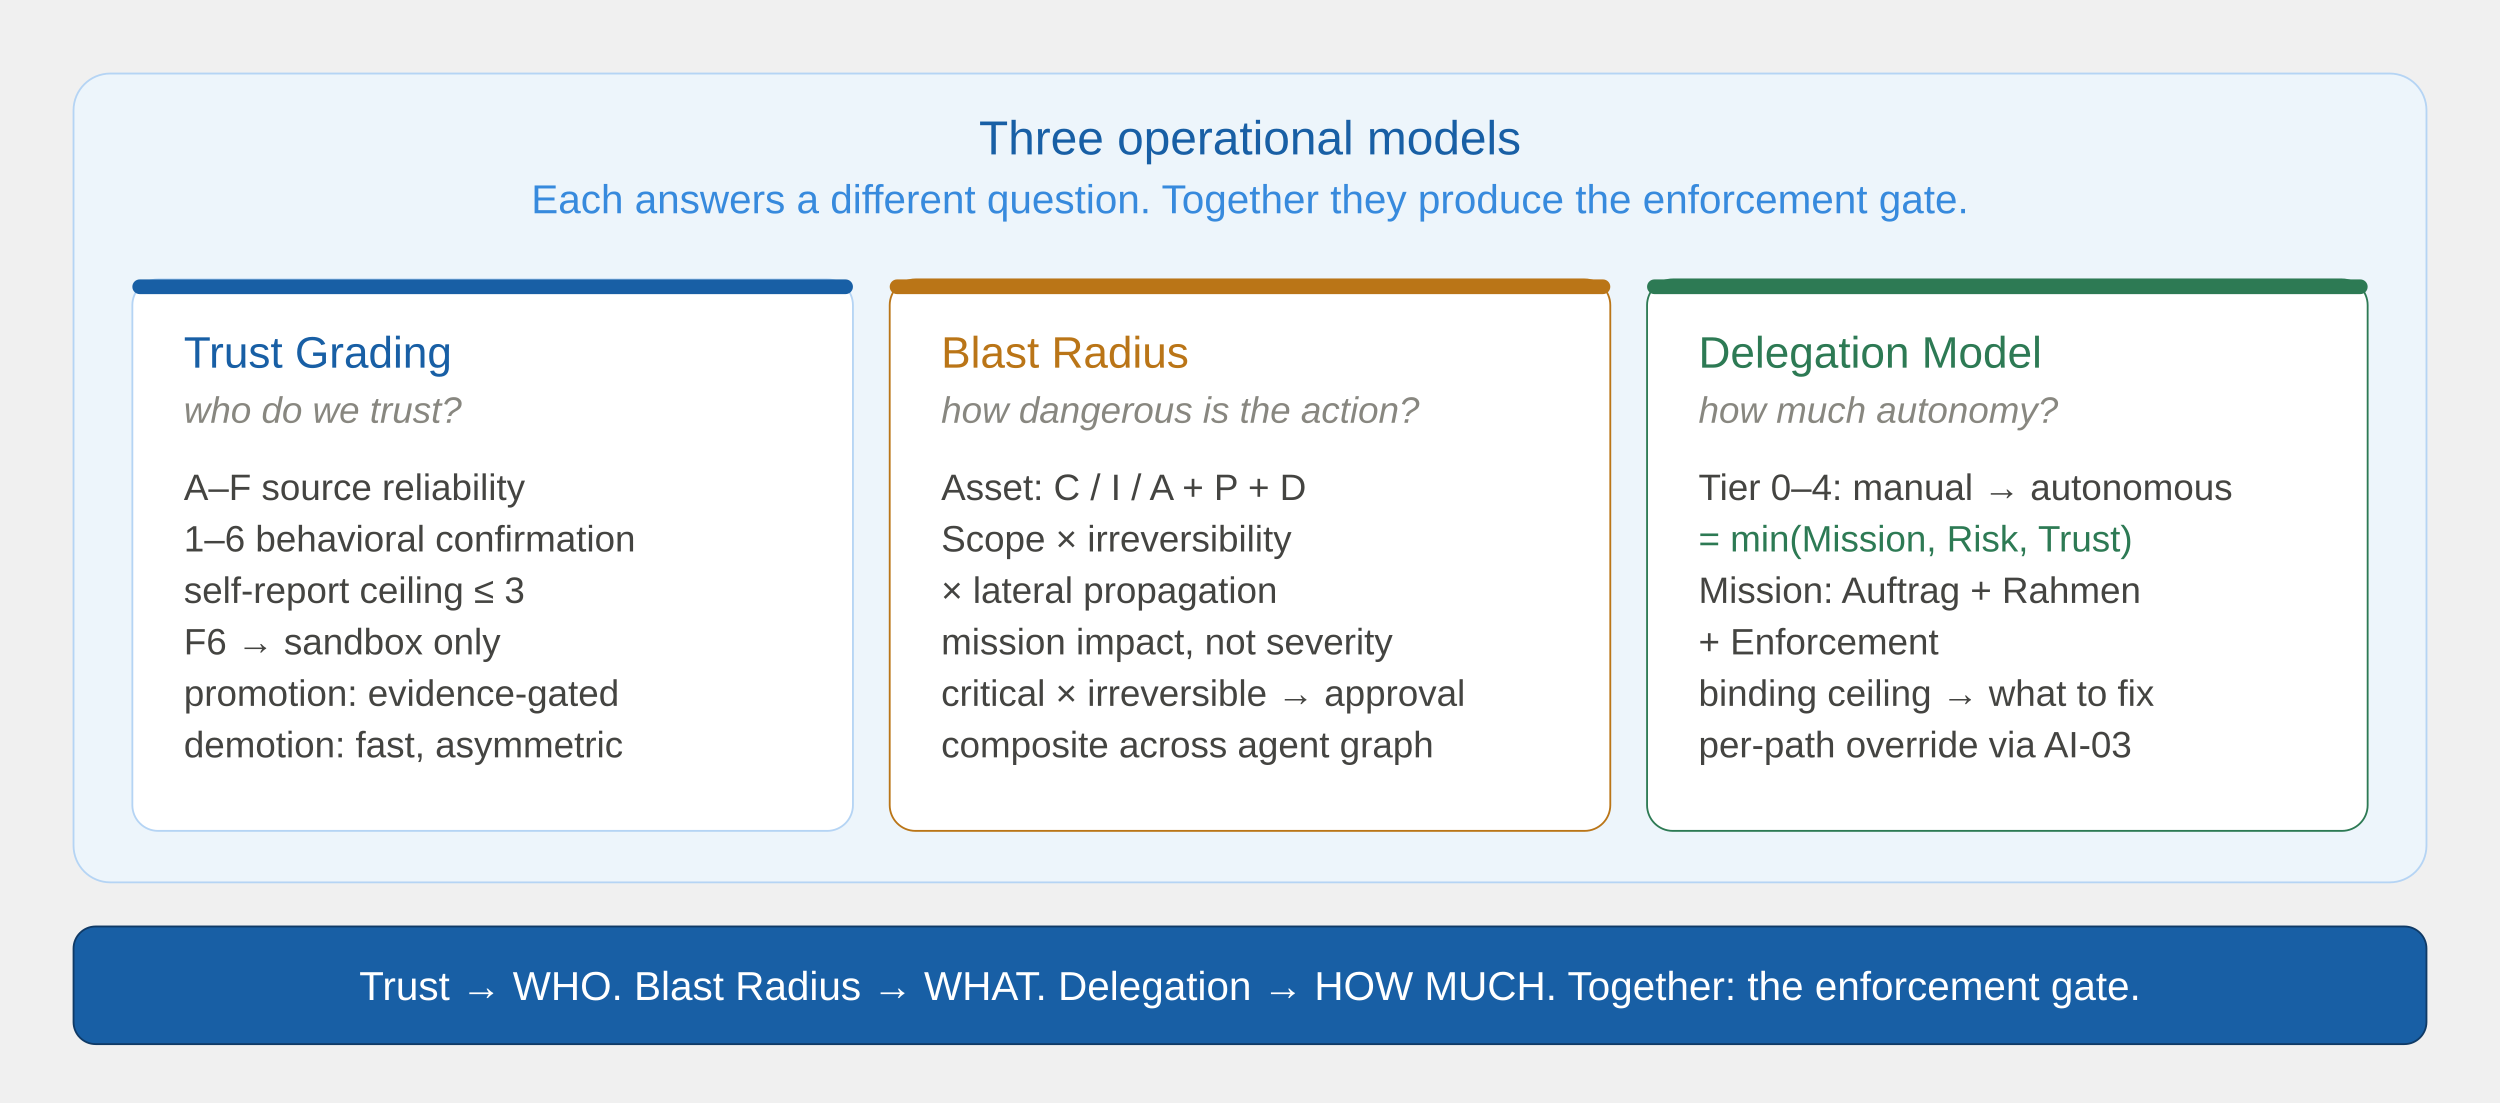
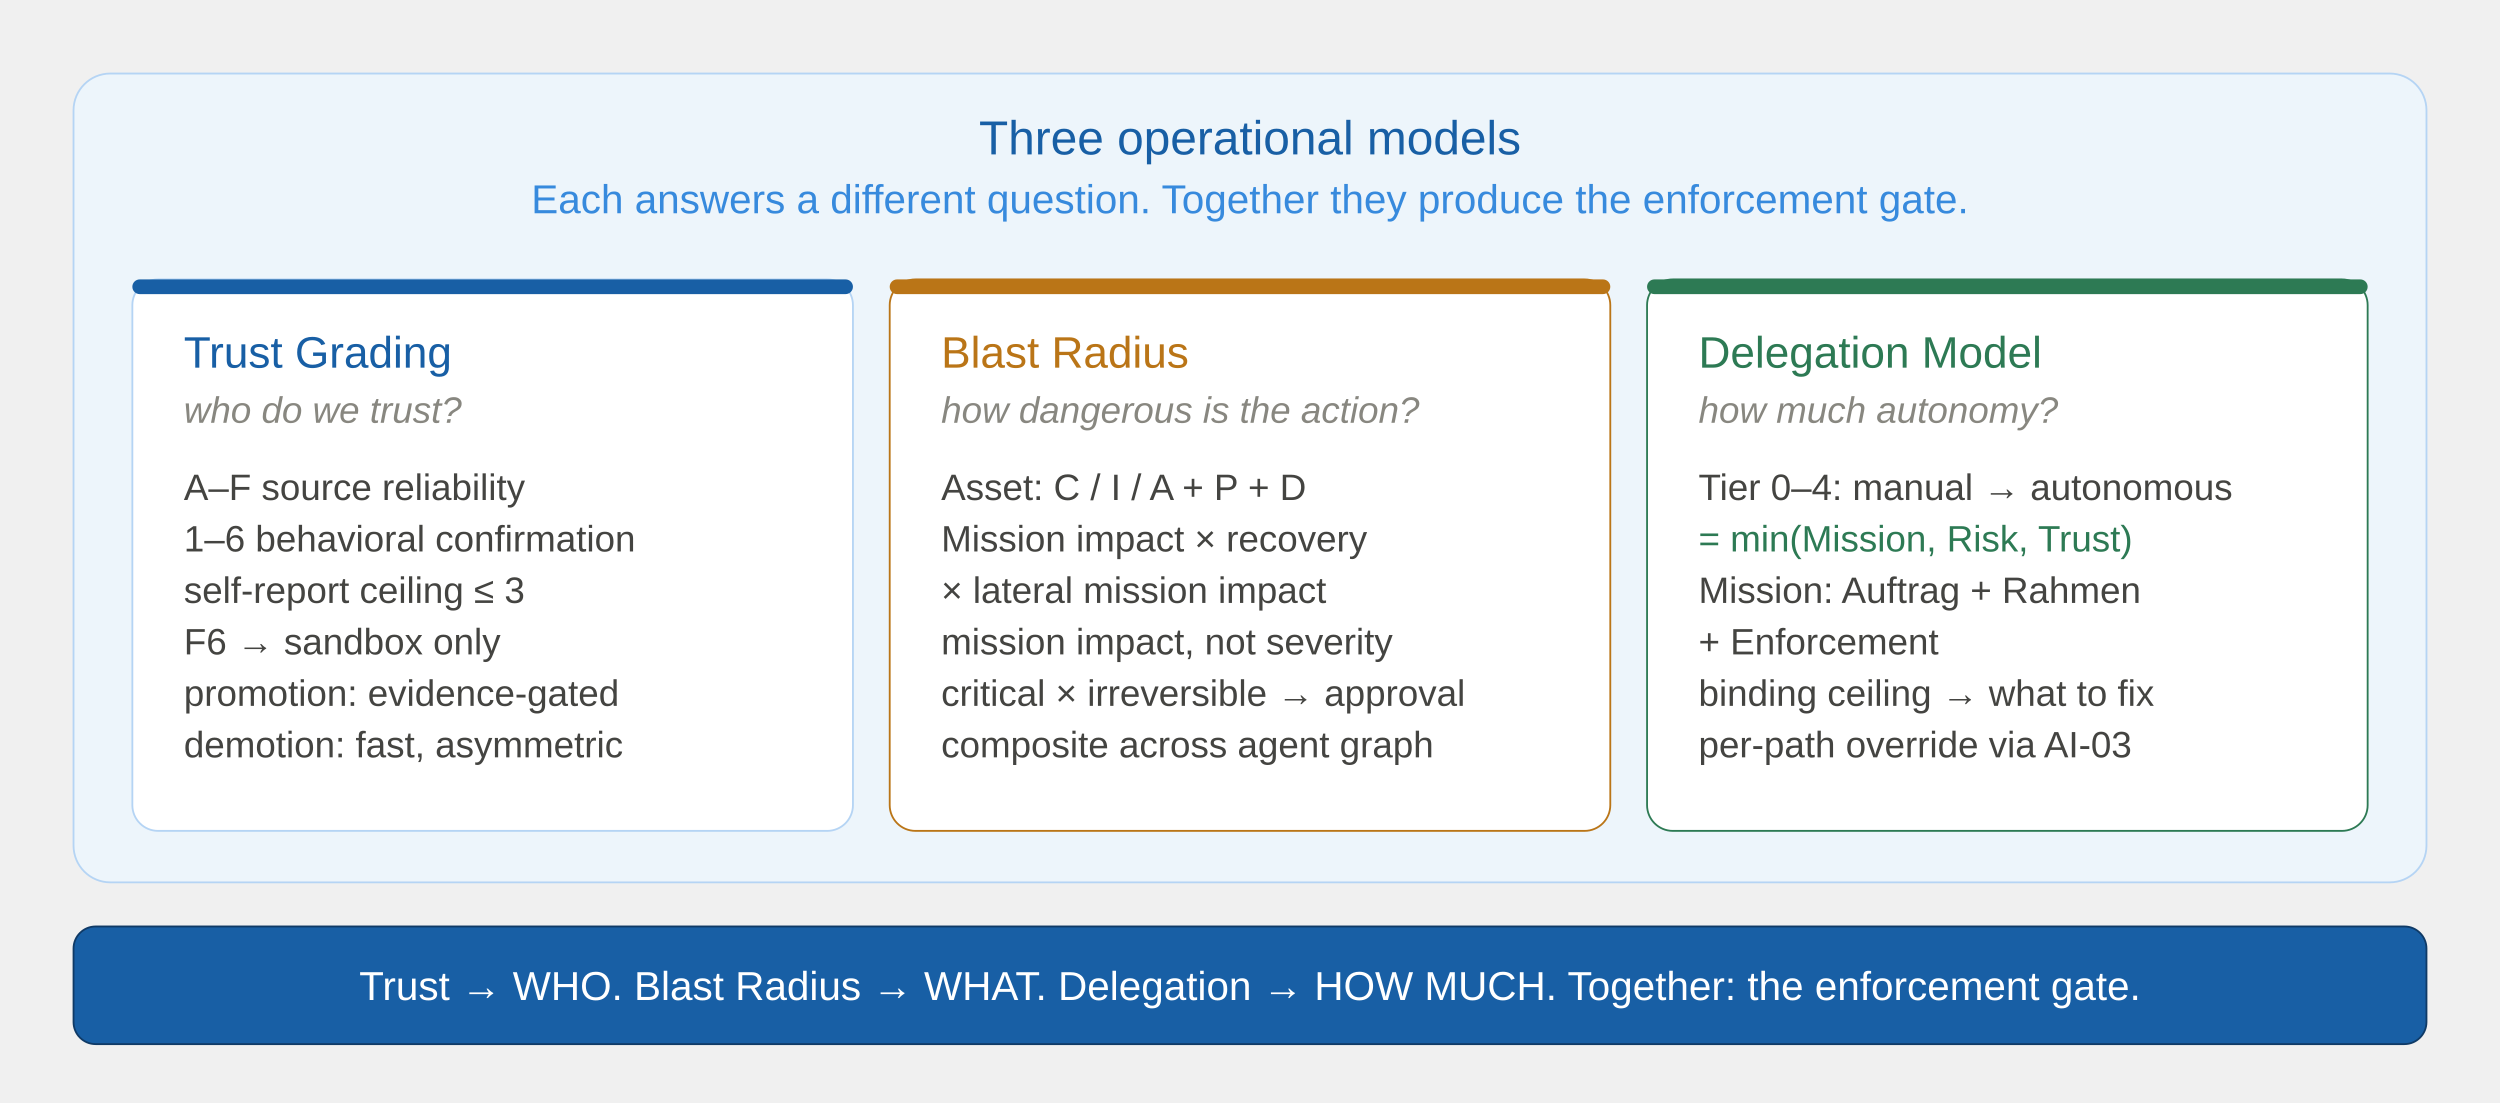
<svg xmlns="http://www.w3.org/2000/svg" width="680" height="300" viewBox="0 0 680 300" role="img">
  <rect x="20" y="20" width="640" height="220" rx="10" fill="#edf5fb" stroke="#b5d4f4" stroke-width="0.5" />
  <text x="340" y="42" text-anchor="middle" font-family="Arial, sans-serif" font-size="13" font-weight="500" fill="#185fa5">Three operational models</text>
  <text x="340" y="58" text-anchor="middle" font-family="Arial, sans-serif" font-size="11" fill="#378add">Each answers a different question. Together they produce the enforcement gate.</text>
  <rect x="36" y="76" width="196" height="150" rx="7" fill="#ffffff" stroke="#b5d4f4" stroke-width="0.5" />
  <rect x="36" y="76" width="196" height="4" rx="2" fill="#185fa5" />
  <text x="50" y="100" font-family="Arial, sans-serif" font-size="12" font-weight="500" fill="#185fa5">Trust Grading</text>
  <text x="50" y="115" font-family="Arial, sans-serif" font-size="10" font-style="italic" fill="#888780">who do we trust?</text>
  <text x="50" y="136" font-family="Arial, sans-serif" font-size="10" fill="#444441">A–F source reliability</text>
  <text x="50" y="150" font-family="Arial, sans-serif" font-size="10" fill="#444441">1–6 behavioral confirmation</text>
  <text x="50" y="164" font-family="Arial, sans-serif" font-size="10" fill="#444441">self-report ceiling ≤ 3</text>
  <text x="50" y="178" font-family="Arial, sans-serif" font-size="10" fill="#444441">F6 → sandbox only</text>
  <text x="50" y="192" font-family="Arial, sans-serif" font-size="10" fill="#444441">promotion: evidence-gated</text>
  <text x="50" y="206" font-family="Arial, sans-serif" font-size="10" fill="#444441">demotion: fast, asymmetric</text>
  <rect x="242" y="76" width="196" height="150" rx="7" fill="#ffffff" stroke="#ba7517" stroke-width="0.5" />
  <rect x="242" y="76" width="196" height="4" rx="2" fill="#ba7517" />
  <text x="256" y="100" font-family="Arial, sans-serif" font-size="12" font-weight="500" fill="#ba7517">Blast Radius</text>
  <text x="256" y="115" font-family="Arial, sans-serif" font-size="10" font-style="italic" fill="#888780">how dangerous is the action?</text>
  <text x="256" y="136" font-family="Arial, sans-serif" font-size="10" fill="#444441">Asset: C / I / A + P + D</text>
-   <text x="256" y="150" font-family="Arial, sans-serif" font-size="10" fill="#444441">Scope × irreversibility</text>
-   <text x="256" y="164" font-family="Arial, sans-serif" font-size="10" fill="#444441">  × lateral propagation</text>
+   <text x="256" y="150" font-family="Arial, sans-serif" font-size="10" fill="#444441">Mission impact × recovery</text>
+   <text x="256" y="164" font-family="Arial, sans-serif" font-size="10" fill="#444441">  × lateral mission impact</text>
  <text x="256" y="178" font-family="Arial, sans-serif" font-size="10" fill="#444441">mission impact, not severity</text>
  <text x="256" y="192" font-family="Arial, sans-serif" font-size="10" fill="#444441">critical × irreversible → approval</text>
  <text x="256" y="206" font-family="Arial, sans-serif" font-size="10" fill="#444441">composite across agent graph</text>
  <rect x="448" y="76" width="196" height="150" rx="7" fill="#ffffff" stroke="#2d7a54" stroke-width="0.5" />
  <rect x="448" y="76" width="196" height="4" rx="2" fill="#2d7a54" />
  <text x="462" y="100" font-family="Arial, sans-serif" font-size="12" font-weight="500" fill="#2d7a54">Delegation Model</text>
  <text x="462" y="115" font-family="Arial, sans-serif" font-size="10" font-style="italic" fill="#888780">how much autonomy?</text>
  <text x="462" y="136" font-family="Arial, sans-serif" font-size="10" fill="#444441">Tier 0–4: manual → autonomous</text>
  <text x="462" y="150" font-family="Arial, sans-serif" font-size="10" font-weight="500" fill="#2d7a54">= min(Mission, Risk, Trust)</text>
  <text x="462" y="164" font-family="Arial, sans-serif" font-size="10" fill="#444441">Mission: Auftrag + Rahmen</text>
  <text x="462" y="178" font-family="Arial, sans-serif" font-size="10" fill="#444441">  + Enforcement</text>
  <text x="462" y="192" font-family="Arial, sans-serif" font-size="10" fill="#444441">binding ceiling → what to fix</text>
  <text x="462" y="206" font-family="Arial, sans-serif" font-size="10" fill="#444441">per-path override via AI-03</text>
  <rect x="20" y="252" width="640" height="32" rx="6" fill="#185fa5" stroke="#0f3a66" stroke-width="0.5" />
  <text x="340" y="272" text-anchor="middle" font-family="Arial, sans-serif" font-size="11" font-weight="500" fill="#ffffff">Trust → WHO.   Blast Radius → WHAT.   Delegation → HOW MUCH.   Together: the enforcement gate.</text>
</svg>
